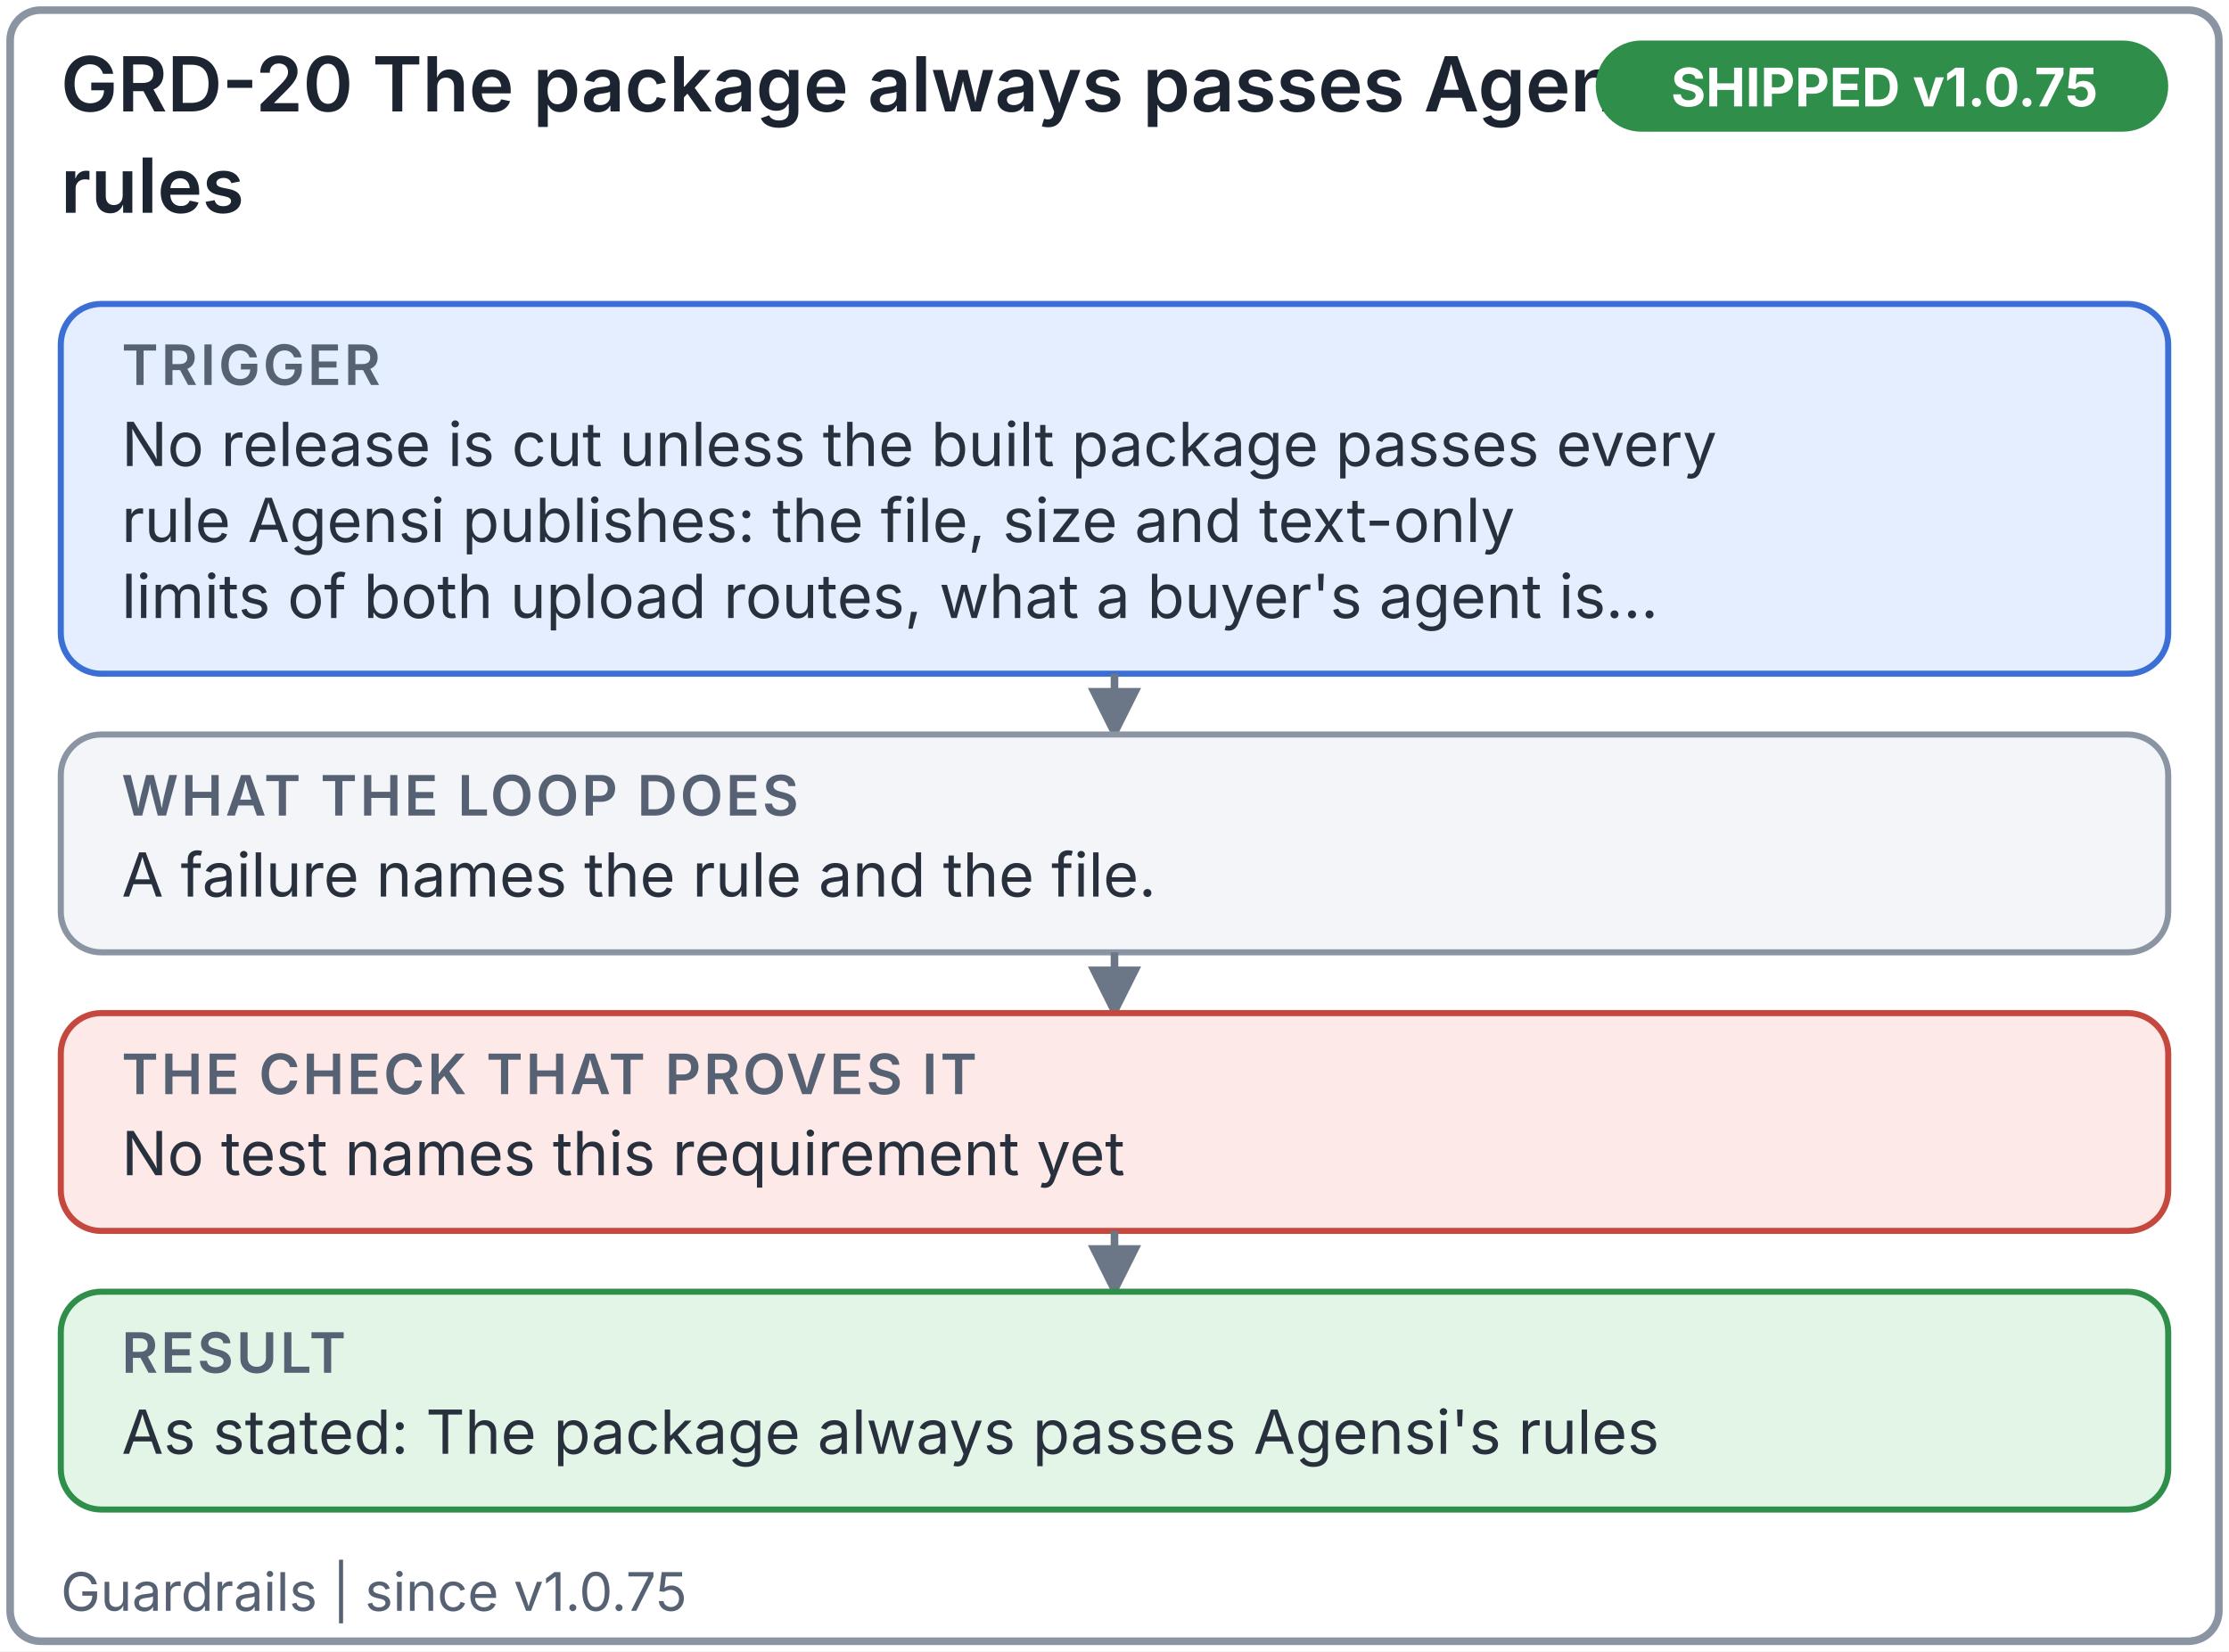
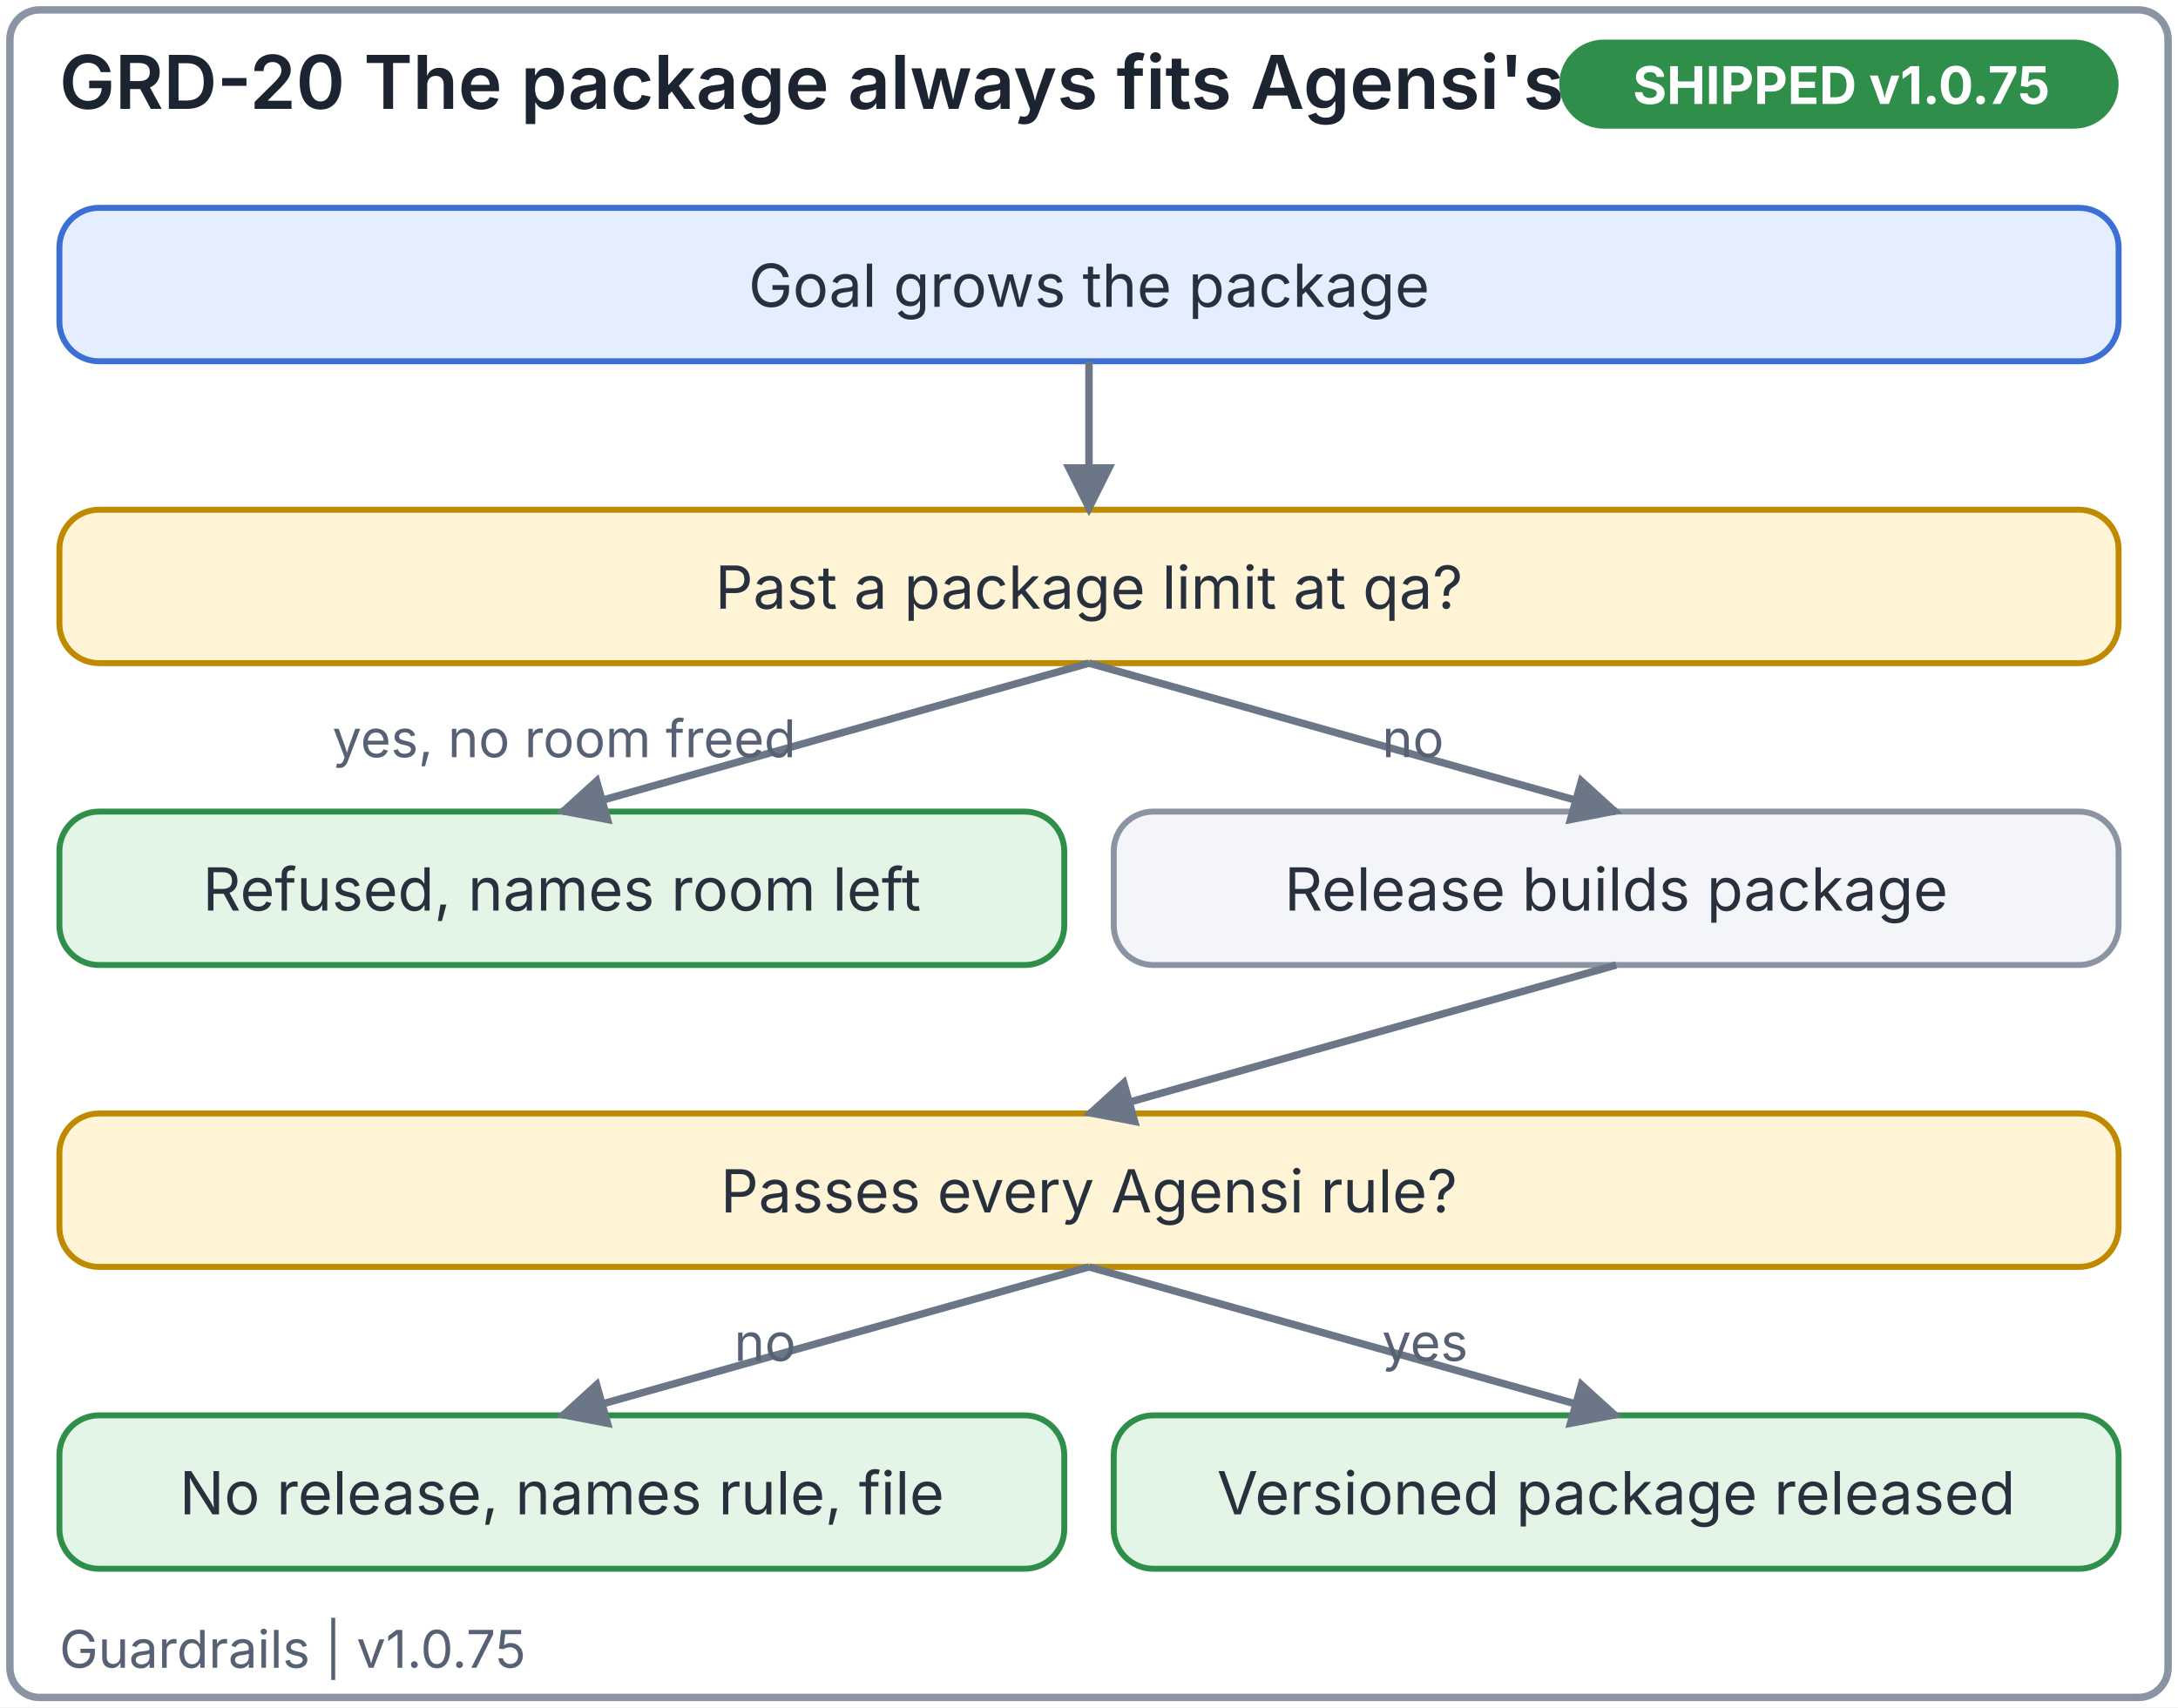
- <svg xmlns="http://www.w3.org/2000/svg" viewBox="0 0 440 326" width="440" role="img" aria-label="Flow of GRD-20 The package always passes Agensi's rules: trigger, what the loop does, the check that proves it, the result">
+ <svg xmlns="http://www.w3.org/2000/svg" viewBox="0 0 440 345" width="440" role="img" aria-label="Flow of GRD-20 The package always fits Agensi's rules">
  <style>
.f-t{font:600 15px system-ui,-apple-system,Segoe UI,sans-serif;fill:#1b2430}
.f-h{font:600 11px system-ui,-apple-system,Segoe UI,sans-serif;fill:#566173;letter-spacing:.05em}
.f-s{font:400 12px system-ui,-apple-system,Segoe UI,sans-serif;fill:#27303c}
.f-x{font:400 10.5px system-ui,-apple-system,Segoe UI,sans-serif;fill:#566173}
.f-you{fill:#e4eeff;stroke:#3b6fd6}
.f-step{fill:#f3f5f8;stroke:#8a94a3}
.f-gate{fill:#fff4d6;stroke:#c08a00}
.f-ok{fill:#e2f5e6;stroke:#2f8f4a}
.f-find{fill:#fde9e7;stroke:#c5483f}
.f-bg{fill:#ffffff}
.f-a{stroke:#6b7686;stroke-width:1.5;fill:none}
.f-ah{fill:#6b7686}
@media (prefers-color-scheme: dark){
.f-t{fill:#eef2f6}.f-h,.f-x{fill:#a3afbf}.f-s{fill:#e1e7ee}
.f-step{fill:#222b36;stroke:#5c6b7d}.f-you{fill:#162a4f;stroke:#6d9bf0}
.f-gate{fill:#3a2e0d;stroke:#d9a521}.f-find{fill:#3d1c1a;stroke:#e0736a}
.f-ok{fill:#153420;stroke:#4fb56c}.f-bg{fill:#12171d}.f-a{stroke:#9aa7b8}.f-ah{fill:#9aa7b8}
}

.k-shipped{stroke:#8a94a3;stroke-width:1.5}.k-v20{stroke:#d9822b;stroke-width:5}.k-v21{stroke:#8a5cd6;stroke-width:5;stroke-dasharray:10 6}
.p-shipped{fill:#2f8f4a}.p-v20{fill:#d9822b}.p-v21{fill:#8a5cd6}
.f-pill{font:700 10.5px system-ui,-apple-system,Segoe UI,sans-serif;fill:#ffffff}
@media (prefers-color-scheme: dark){.k-shipped{stroke:#5c6b7d}.k-v20{stroke:#f0a050}.k-v21{stroke:#b08cf0}.p-shipped{fill:#3d9c58}.p-v20{fill:#c46f1c}.p-v21{fill:#7a4cc6}}
</style>
  <defs>
    <marker id="ah" viewBox="0 0 8 8" refX="7" refY="4" markerWidth="7" markerHeight="7" orient="auto-start-reverse">
      <path d="M0 0 L8 4 L0 8 z" class="f-ah" />
    </marker>
  </defs>
-   <rect width="440" height="326" class="f-bg" />
-   <text x="12" y="22" class="f-t">GRD-20 The package always passes Agensi's</text>
-   <text x="12" y="42" class="f-t">rules</text>
-   <rect x="12" y="60" width="416" height="73" rx="8" class="f-you" stroke-width="1.2" />
-   <text x="24" y="76" class="f-h">TRIGGER</text>
-   <text x="24" y="92" class="f-s">No release is cut unless the built package passes every</text>
-   <text x="24" y="107" class="f-s">rule Agensi publishes: the file, size and text-only</text>
-   <text x="24" y="122" class="f-s">limits of both upload routes, what a buyer's agent is…</text>
-   <path d="M220 133 L220 145" class="f-a" marker-end="url(#ah)" />
-   <rect x="12" y="145" width="416" height="43" rx="8" class="f-step" stroke-width="1.2" />
-   <text x="24" y="161" class="f-h">WHAT THE LOOP DOES</text>
-   <text x="24" y="177" class="f-s">A failure names the rule and the file.</text>
-   <path d="M220 188 L220 200" class="f-a" marker-end="url(#ah)" />
-   <rect x="12" y="200" width="416" height="43" rx="8" class="f-find" stroke-width="1.2" />
-   <text x="24" y="216" class="f-h">THE CHECK THAT PROVES IT</text>
-   <text x="24" y="232" class="f-s">No test names this requirement yet</text>
-   <path d="M220 243 L220 255" class="f-a" marker-end="url(#ah)" />
-   <rect x="12" y="255" width="416" height="43" rx="8" class="f-ok" stroke-width="1.2" />
-   <text x="24" y="271" class="f-h">RESULT</text>
-   <text x="24" y="287" class="f-s">As stated: The package always passes Agensi's rules</text>
-   <text x="12" y="318" class="f-x">Guardrails | since v1.0.75</text>
-   <rect x="2" y="2" width="436" height="322" rx="6" fill="none" class="k-shipped" />
+   <rect width="440" height="345" class="f-bg" />
+   <text x="12" y="22" class="f-t">GRD-20 The package always fits Agensi's rules</text>
+   <rect x="12.0" y="42" width="416.0" height="31" rx="8" class="f-you" stroke-width="1.2" />
+   <text x="220.0" y="62" text-anchor="middle" class="f-s">Goal grows the package</text>
+   <rect x="12.0" y="103" width="416.0" height="31" rx="8" class="f-gate" stroke-width="1.2" />
+   <text x="220.0" y="123" text-anchor="middle" class="f-s">Past a package limit at qa?</text>
+   <rect x="12.0" y="164" width="203.0" height="31" rx="8" class="f-ok" stroke-width="1.2" />
+   <text x="113.5" y="184" text-anchor="middle" class="f-s">Refused, names room left</text>
+   <rect x="225.0" y="164" width="203.0" height="31" rx="8" class="f-step" stroke-width="1.2" />
+   <text x="326.5" y="184" text-anchor="middle" class="f-s">Release builds package</text>
+   <rect x="12.0" y="225" width="416.0" height="31" rx="8" class="f-gate" stroke-width="1.2" />
+   <text x="220.0" y="245" text-anchor="middle" class="f-s">Passes every Agensi rule?</text>
+   <rect x="12.0" y="286" width="203.0" height="31" rx="8" class="f-ok" stroke-width="1.2" />
+   <text x="113.5" y="306" text-anchor="middle" class="f-s">No release, names rule, file</text>
+   <rect x="225.0" y="286" width="203.0" height="31" rx="8" class="f-ok" stroke-width="1.2" />
+   <text x="326.5" y="306" text-anchor="middle" class="f-s">Versioned package released</text>
+   <path d="M220.0 73.0 L220.0 103.0" class="f-a" marker-end="url(#ah)" />
+   <path d="M220.0 134.0 L113.5 164.0" class="f-a" marker-end="url(#ah)" />
+   <text x="160.8" y="153.0" text-anchor="end" class="f-x">yes, no room freed</text>
+   <path d="M220.0 134.0 L326.5 164.0" class="f-a" marker-end="url(#ah)" />
+   <text x="279.2" y="153.0" text-anchor="start" class="f-x">no</text>
+   <path d="M326.5 195.0 L220.0 225.0" class="f-a" marker-end="url(#ah)" />
+   <path d="M220.0 256.0 L113.5 286.0" class="f-a" marker-end="url(#ah)" />
+   <text x="160.8" y="275.0" text-anchor="end" class="f-x">no</text>
+   <path d="M220.0 256.0 L326.5 286.0" class="f-a" marker-end="url(#ah)" />
+   <text x="279.2" y="275.0" text-anchor="start" class="f-x">yes</text>
+   <text x="12" y="337" class="f-x">Guardrails | v1.0.75</text>
+   <rect x="2" y="2" width="436" height="341" rx="6" fill="none" class="k-shipped" />
  <rect x="315" y="8" width="113" height="18" rx="9" class="p-shipped" />
  <text x="372" y="21" text-anchor="middle" class="f-pill">SHIPPED v1.0.75</text>
</svg>
